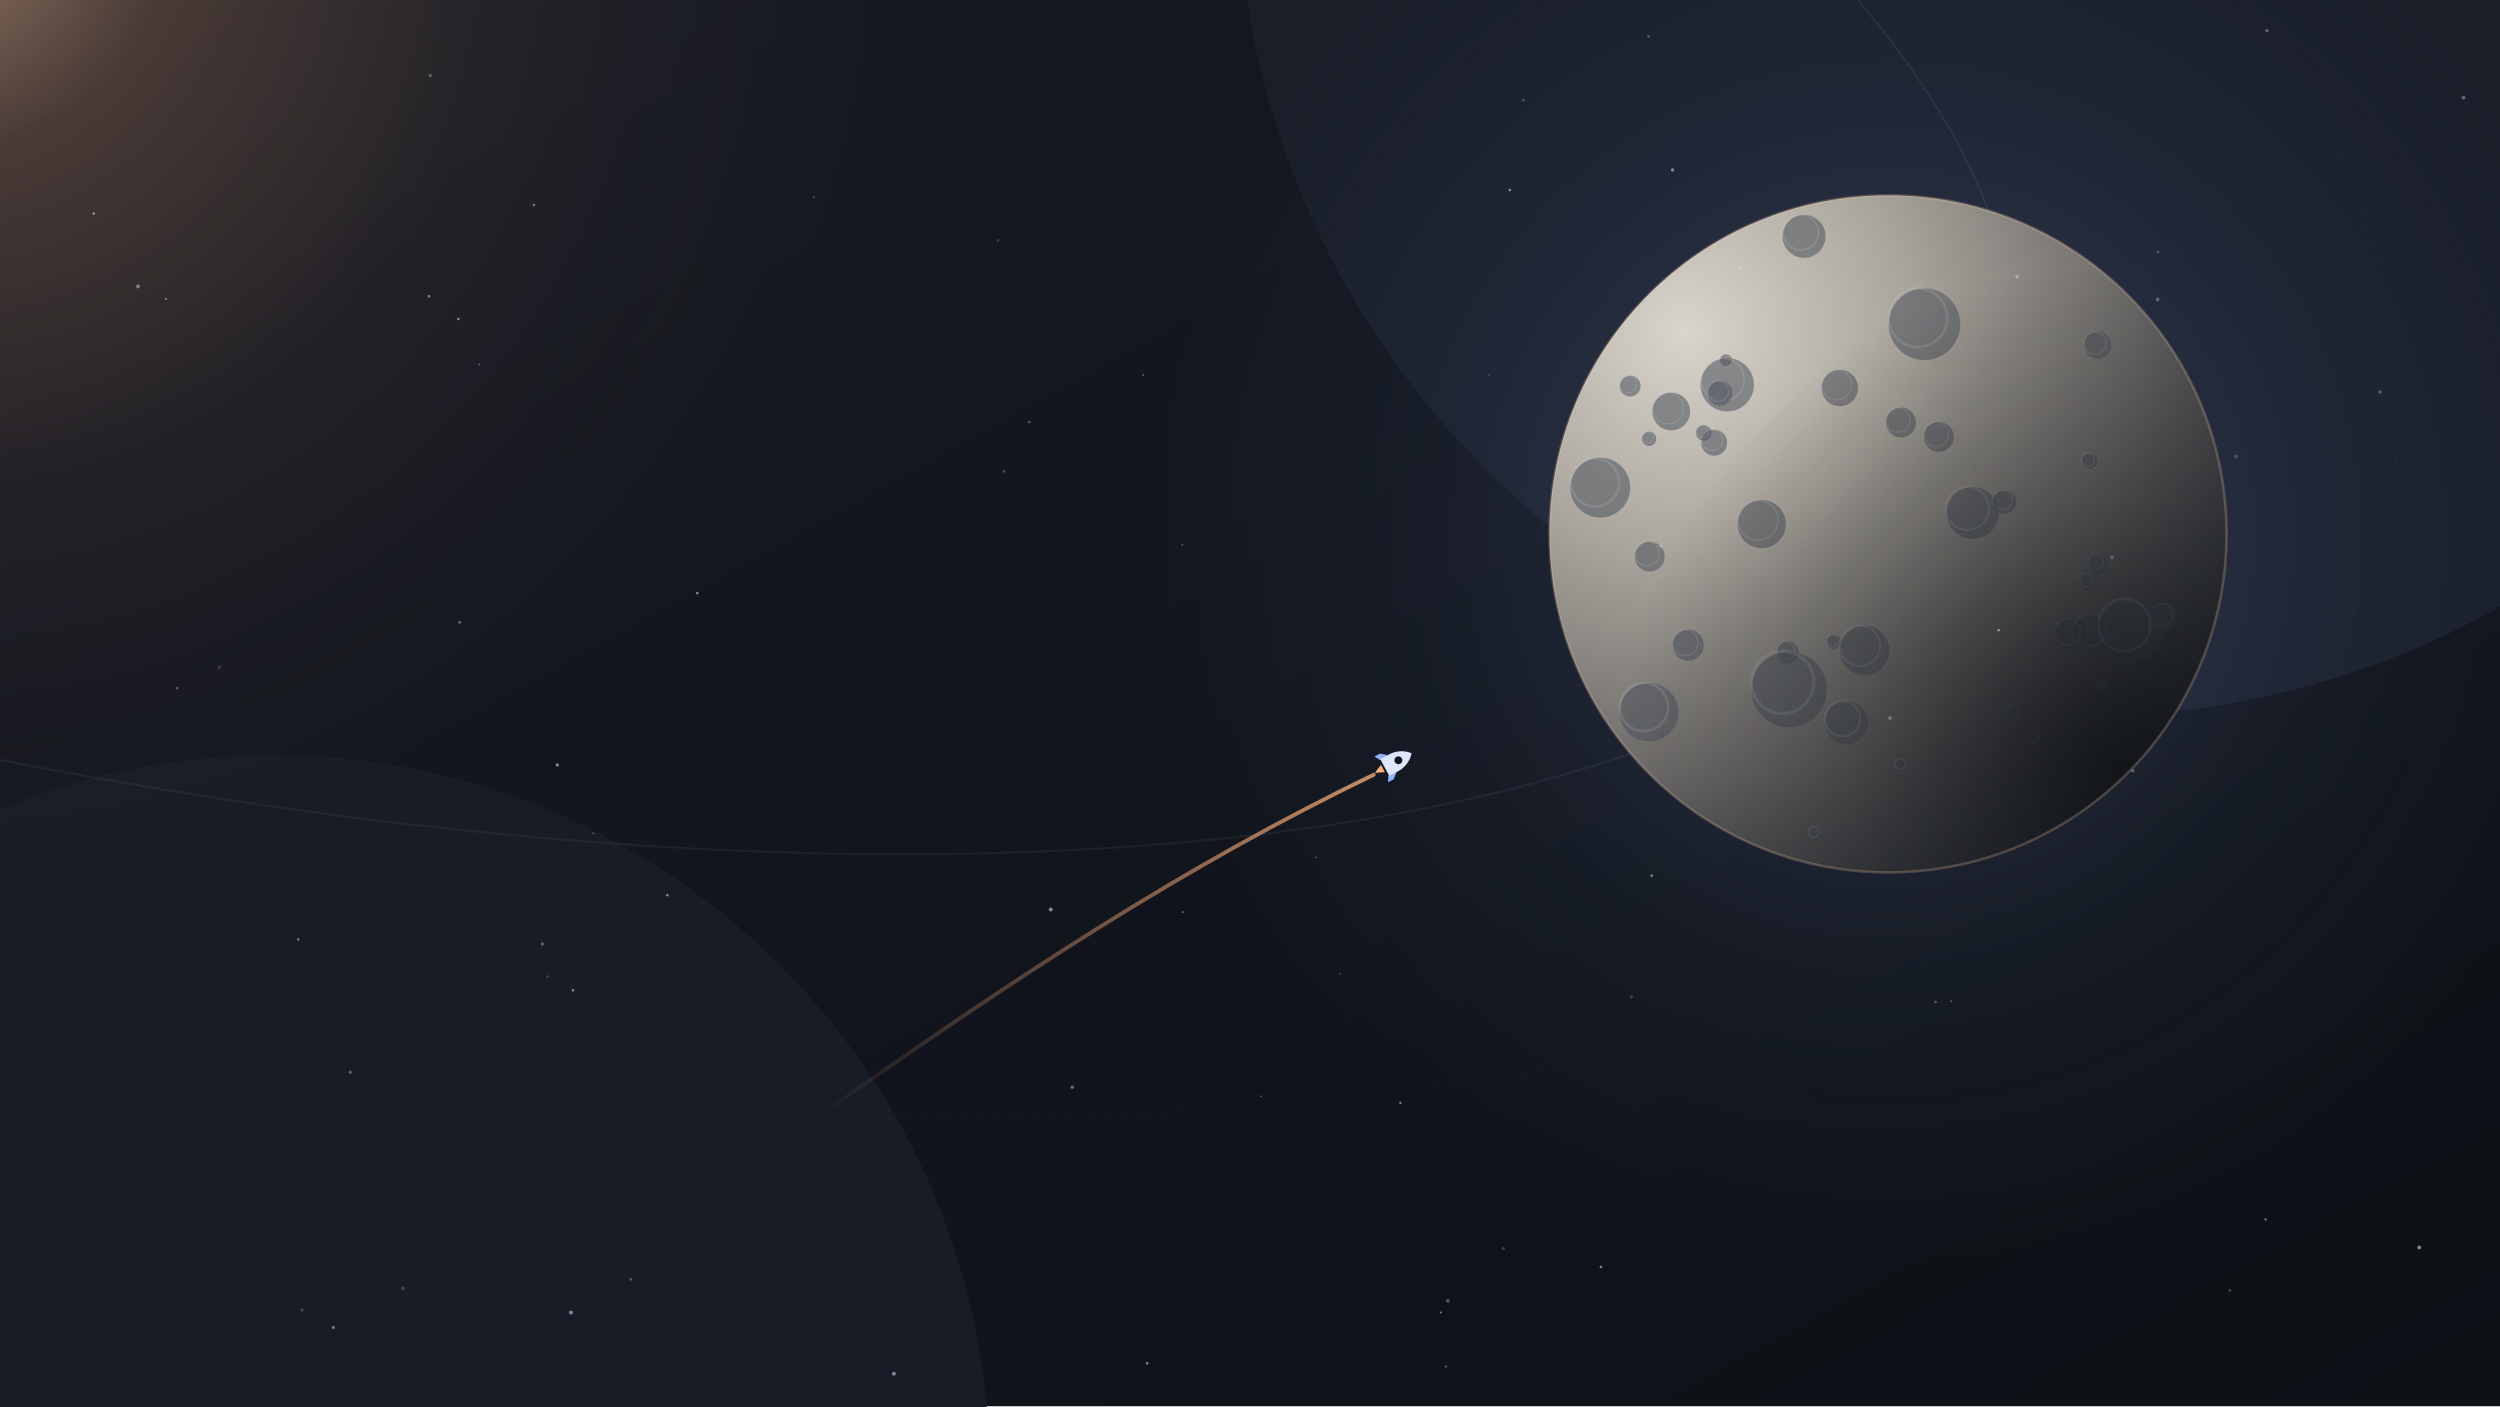
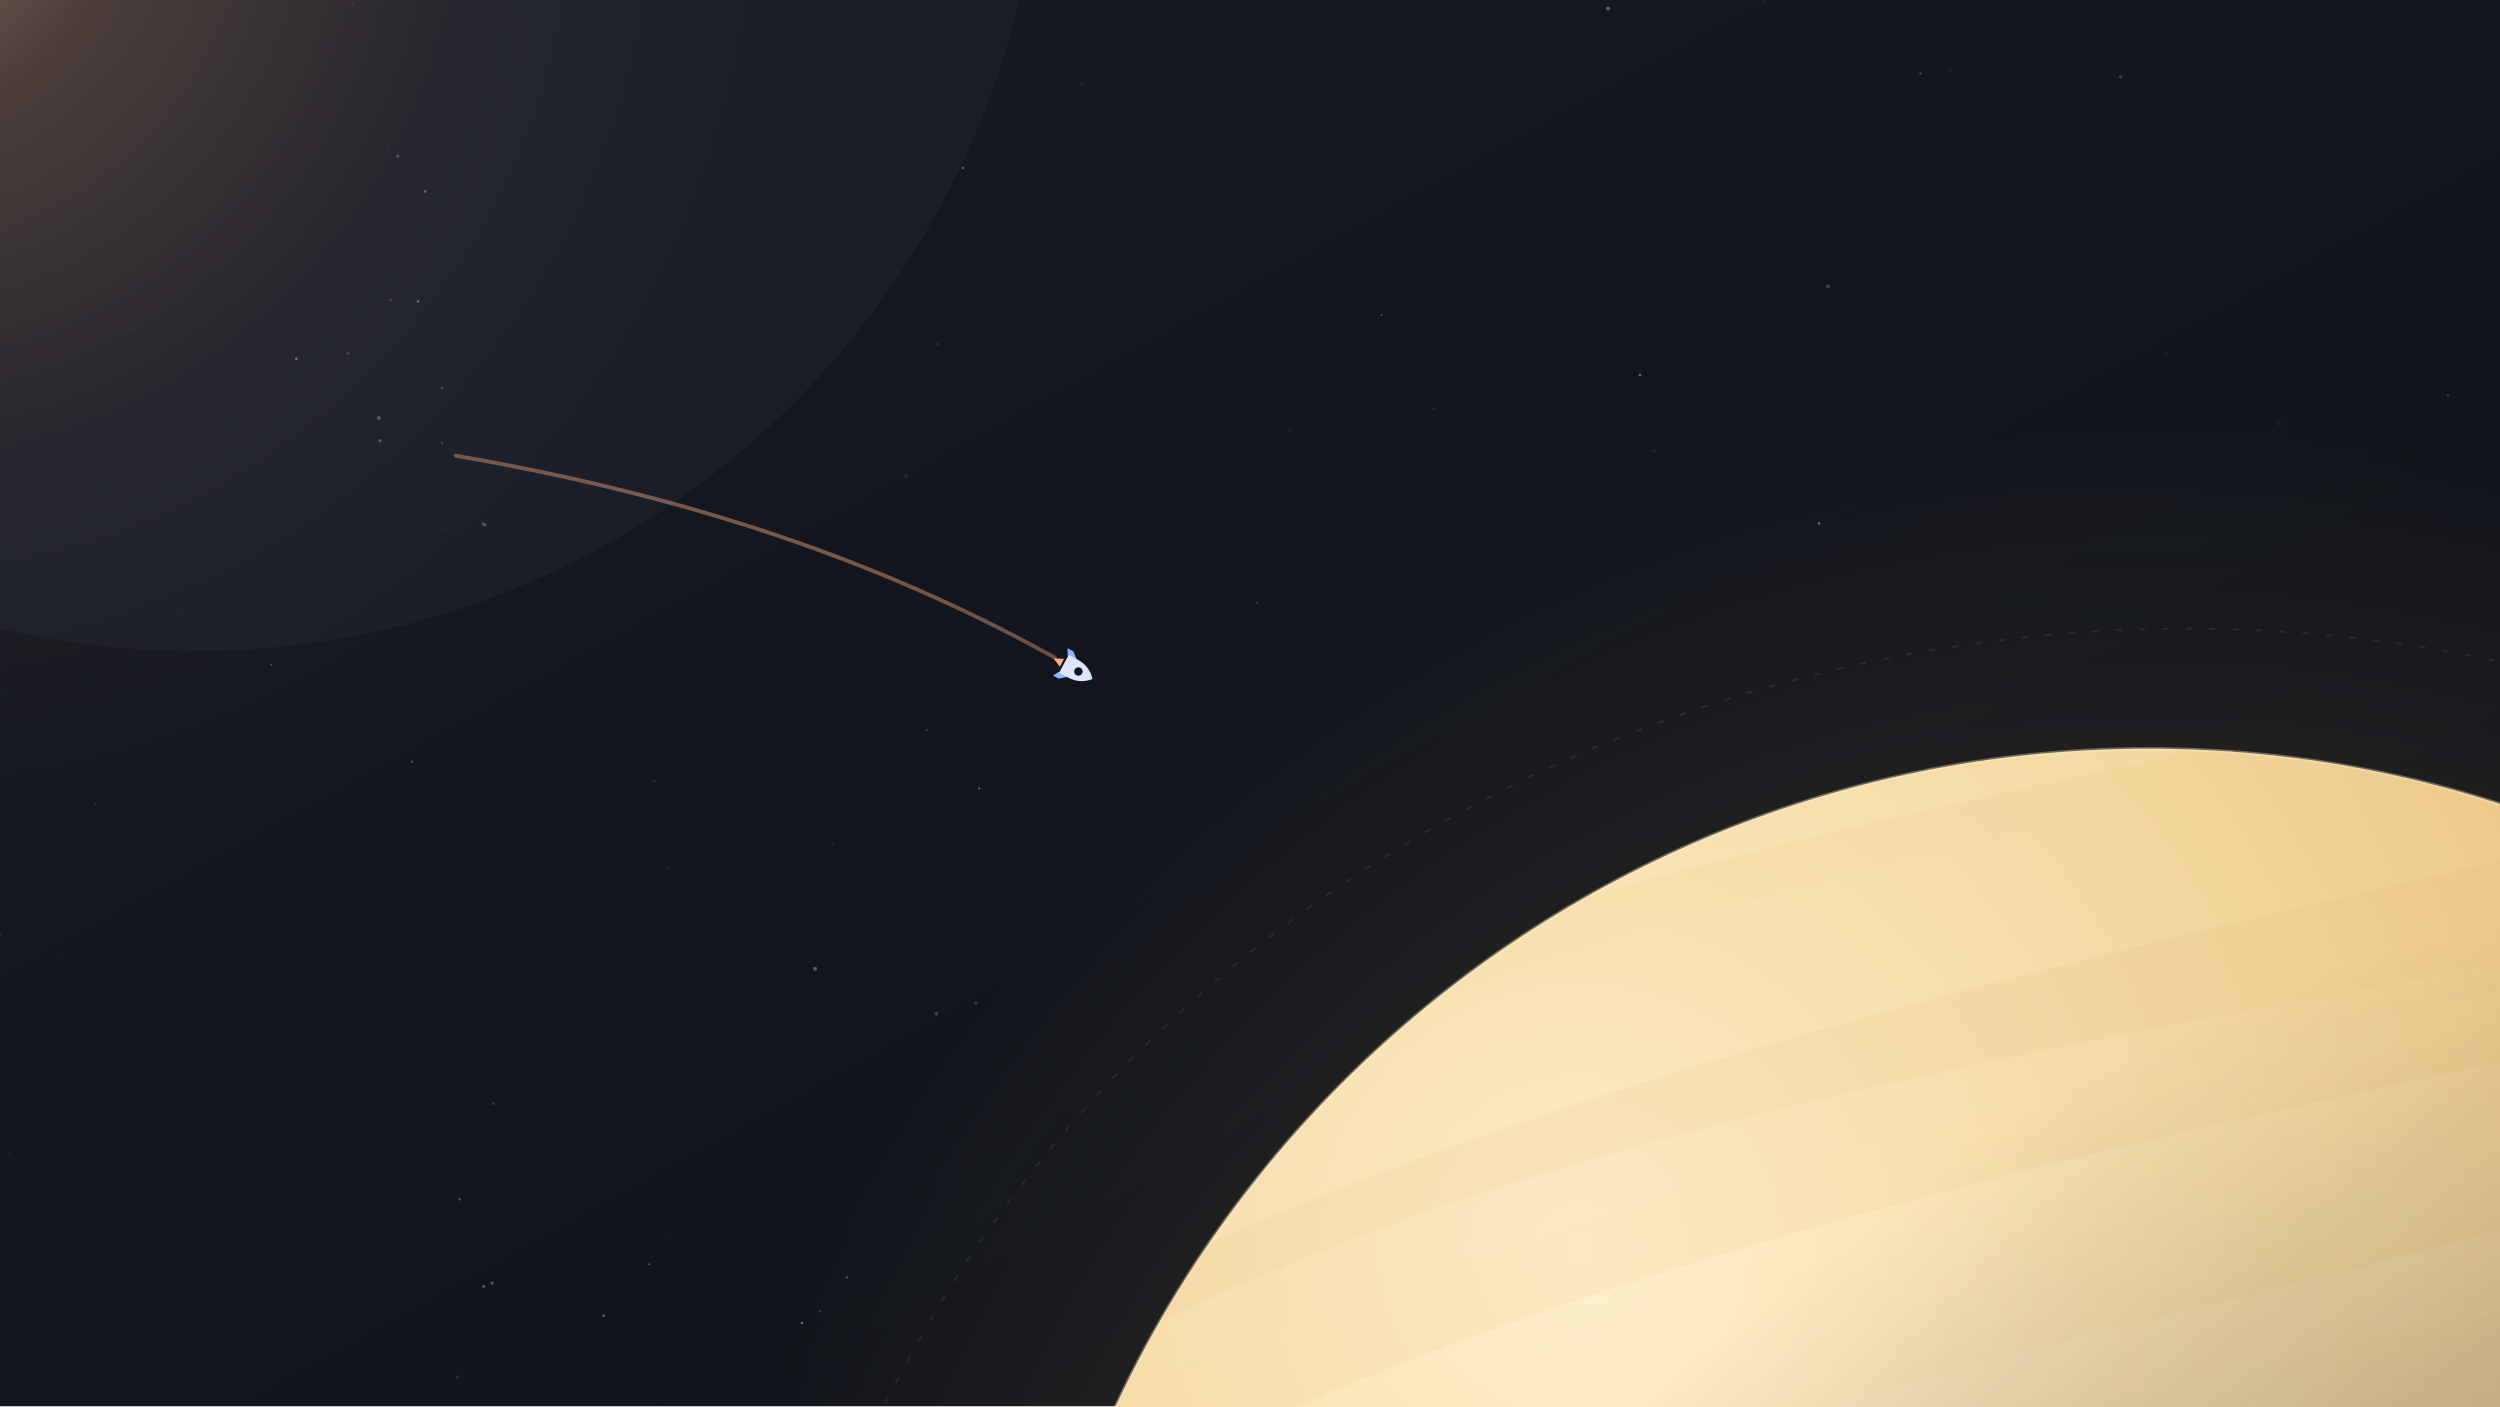
<svg xmlns="http://www.w3.org/2000/svg" width="3840" height="2160" viewBox="0 0 3840 2160">
  <defs>
    <linearGradient id="base" x1="0" y1="0" x2="1" y2="1">
      <stop offset="0" stop-color="#161a24" />
      <stop offset="1" stop-color="#0d1015" />
    </linearGradient>
    <radialGradient id="sun" cx="0.5" cy="0.5" r="0.5">
-       <stop offset="0" stop-color="#ffd2a8" stop-opacity="0.55" />
+       <stop offset="0" stop-color="#ffe0b0" stop-opacity="0.5" />
      <stop offset="0.25" stop-color="#ffb07a" stop-opacity="0.22" />
      <stop offset="0.6" stop-color="#ffb07a" stop-opacity="0.06" />
      <stop offset="1" stop-color="#ffb07a" stop-opacity="0" />
    </radialGradient>
-     <radialGradient id="glow" cx="0.5" cy="0.5" r="0.5">
-       <stop offset="0" stop-color="#8fb3ff" stop-opacity="0.22" />
-       <stop offset="0.6" stop-color="#8fb3ff" stop-opacity="0.05" />
-       <stop offset="1" stop-color="#8fb3ff" stop-opacity="0" />
+     <radialGradient id="haze" cx="0.5" cy="0.5" r="0.5">
+       <stop offset="0.55" stop-color="#ffcf8a" stop-opacity="0.2" />
+       <stop offset="0.75" stop-color="#ffcf8a" stop-opacity="0.070" />
+       <stop offset="1" stop-color="#ffcf8a" stop-opacity="0" />
    </radialGradient>
-     <radialGradient id="mercury" cx="0.2" cy="0.2" r="0.95">
-       <stop offset="0" stop-color="#d9d4cc" />
-       <stop offset="0.35" stop-color="#a9a49c" />
-       <stop offset="0.7" stop-color="#6c6a68" />
-       <stop offset="1" stop-color="rgb(42,45,51)" />
+     <radialGradient id="venus" cx="0.25" cy="0.22" r="0.95">
+       <stop offset="0" stop-color="#fff1cf" />
+       <stop offset="0.35" stop-color="#f4d9a0" />
+       <stop offset="0.7" stop-color="#e2b46e" />
+       <stop offset="1" stop-color="#b9844a" />
    </radialGradient>
-     <radialGradient id="night" cx="0.85" cy="0.85" r="0.75">
+     <radialGradient id="night" cx="0.85" cy="0.85" r="0.8">
      <stop offset="0" stop-color="rgb(13,16,21)" stop-opacity="0.85" />
      <stop offset="0.55" stop-color="rgb(13,16,21)" stop-opacity="0.35" />
      <stop offset="1" stop-color="rgb(13,16,21)" stop-opacity="0" />
    </radialGradient>
-     <clipPath id="disc">
-       <circle cx="2900" cy="820" r="520" />
-     </clipPath>
    <linearGradient id="trail" x1="0" y1="1" x2="1" y2="0">
      <stop offset="0" stop-color="#ffb07a" stop-opacity="0" />
      <stop offset="1" stop-color="#ffb07a" stop-opacity="0.75" />
    </linearGradient>
+     <clipPath id="disc">
+       <circle cx="3300" cy="2900" r="1750" />
+     </clipPath>
  </defs>
  <rect width="3840" height="2160" fill="url(#base)" />
-   <circle cx="420" cy="2260" r="1100" fill="#171c26" />
-   <circle cx="3200" cy="-200" r="1300" fill="#191e29" />
-   <circle cx="-120" cy="-140" r="1500" fill="url(#sun)" />
-   <circle cx="2900" cy="820" r="1150" fill="url(#glow)" />
-   <ellipse cx="-120" cy="-140" rx="3300" ry="1250" transform="rotate(14 -120 -140)" fill="none" stroke="#dce6ff" stroke-opacity="0.06" stroke-width="3" />
-   <ellipse cx="-120" cy="-140" rx="3900" ry="1650" transform="rotate(14 -120 -140)" fill="none" stroke="#dce6ff" stroke-opacity="0.035" stroke-width="2" stroke-dasharray="6 22" />
-   <circle cx="2900" cy="820" r="520" fill="url(#mercury)" />
+   <circle cx="300" cy="-300" r="1300" fill="#191e29" />
+   <circle cx="-200" cy="-200" r="1500" fill="url(#sun)" />
+   <circle cx="3300" cy="2900" r="2240" fill="url(#haze)" />
+   <circle cx="3300" cy="2900" r="1750" fill="url(#venus)" />
  <g clip-path="url(#disc)">
-     <circle cx="2817" cy="986" r="11" fill="rgb(77,82,92)" fill-opacity="0.55" />
-     <circle cx="2815" cy="984" r="9" fill="none" stroke="#c7ccd6" stroke-opacity="0.18" stroke-width="2" />
-     <circle cx="3215" cy="974" r="31" fill="rgb(77,82,92)" fill-opacity="0.55" />
-     <circle cx="3209" cy="968" r="25" fill="none" stroke="#c7ccd6" stroke-opacity="0.18" stroke-width="2" />
-     <circle cx="2504" cy="593" r="16" fill="rgb(77,82,92)" fill-opacity="0.55" />
-     <circle cx="2501" cy="590" r="13" fill="none" stroke="#c7ccd6" stroke-opacity="0.18" stroke-width="2" />
-     <circle cx="3206" cy="894" r="13" fill="rgb(77,82,92)" fill-opacity="0.55" />
-     <circle cx="3204" cy="891" r="10" fill="none" stroke="#c7ccd6" stroke-opacity="0.18" stroke-width="2" />
-     <circle cx="2921" cy="1175" r="9" fill="rgb(77,82,92)" fill-opacity="0.55" />
-     <circle cx="2919" cy="1173" r="8" fill="none" stroke="#c7ccd6" stroke-opacity="0.18" stroke-width="2" />
-     <circle cx="2978" cy="671" r="23" fill="rgb(77,82,92)" fill-opacity="0.55" />
-     <circle cx="2974" cy="667" r="19" fill="none" stroke="#c7ccd6" stroke-opacity="0.18" stroke-width="2" />
-     <circle cx="2651" cy="553" r="9" fill="rgb(77,82,92)" fill-opacity="0.55" />
-     <circle cx="2649" cy="551" r="7" fill="none" stroke="#c7ccd6" stroke-opacity="0.18" stroke-width="2" />
-     <circle cx="2633" cy="680" r="20" fill="rgb(77,82,92)" fill-opacity="0.55" />
-     <circle cx="2630" cy="676" r="16" fill="none" stroke="#c7ccd6" stroke-opacity="0.18" stroke-width="2" />
-     <circle cx="3324" cy="948" r="21" fill="rgb(77,82,92)" fill-opacity="0.55" />
-     <circle cx="3321" cy="944" r="17" fill="none" stroke="#c7ccd6" stroke-opacity="0.18" stroke-width="2" />
-     <circle cx="2593" cy="991" r="24" fill="rgb(77,82,92)" fill-opacity="0.55" />
-     <circle cx="2588" cy="987" r="20" fill="none" stroke="#c7ccd6" stroke-opacity="0.18" stroke-width="2" />
-     <circle cx="2533" cy="674" r="11" fill="rgb(77,82,92)" fill-opacity="0.55" />
-     <circle cx="2531" cy="672" r="9" fill="none" stroke="#c7ccd6" stroke-opacity="0.18" stroke-width="2" />
-     <circle cx="2567" cy="632" r="29" fill="rgb(77,82,92)" fill-opacity="0.55" />
-     <circle cx="2562" cy="627" r="24" fill="none" stroke="#c7ccd6" stroke-opacity="0.18" stroke-width="2" />
-     <circle cx="3230" cy="1052" r="9" fill="rgb(77,82,92)" fill-opacity="0.55" />
-     <circle cx="3229" cy="1050" r="7" fill="none" stroke="#c7ccd6" stroke-opacity="0.18" stroke-width="2" />
-     <circle cx="2653" cy="591" r="41" fill="rgb(77,82,92)" fill-opacity="0.55" />
-     <circle cx="2646" cy="583" r="33" fill="none" stroke="#c7ccd6" stroke-opacity="0.18" stroke-width="3" />
-     <circle cx="2956" cy="498" r="55" fill="rgb(77,82,92)" fill-opacity="0.55" />
-     <circle cx="2946" cy="488" r="45" fill="none" stroke="#c7ccd6" stroke-opacity="0.18" stroke-width="4" />
-     <circle cx="2746" cy="1002" r="17" fill="rgb(77,82,92)" fill-opacity="0.55" />
-     <circle cx="2743" cy="999" r="14" fill="none" stroke="#c7ccd6" stroke-opacity="0.18" stroke-width="2" />
-     <circle cx="2826" cy="596" r="28" fill="rgb(77,82,92)" fill-opacity="0.55" />
-     <circle cx="2821" cy="591" r="23" fill="none" stroke="#c7ccd6" stroke-opacity="0.18" stroke-width="2" />
-     <circle cx="2458" cy="749" r="46" fill="rgb(77,82,92)" fill-opacity="0.55" />
-     <circle cx="2450" cy="741" r="37" fill="none" stroke="#c7ccd6" stroke-opacity="0.18" stroke-width="4" />
-     <circle cx="2788" cy="1280" r="10" fill="rgb(77,82,92)" fill-opacity="0.55" />
-     <circle cx="2786" cy="1278" r="8" fill="none" stroke="#c7ccd6" stroke-opacity="0.18" stroke-width="2" />
-     <circle cx="2706" cy="805" r="37" fill="rgb(77,82,92)" fill-opacity="0.55" />
-     <circle cx="2700" cy="799" r="31" fill="none" stroke="#c7ccd6" stroke-opacity="0.18" stroke-width="3" />
-     <circle cx="3093" cy="1093" r="9" fill="rgb(77,82,92)" fill-opacity="0.55" />
-     <circle cx="3092" cy="1091" r="8" fill="none" stroke="#c7ccd6" stroke-opacity="0.18" stroke-width="2" />
-     <circle cx="3030" cy="788" r="40" fill="rgb(77,82,92)" fill-opacity="0.55" />
-     <circle cx="3022" cy="781" r="33" fill="none" stroke="#c7ccd6" stroke-opacity="0.18" stroke-width="3" />
-     <circle cx="2748" cy="1059" r="58" fill="rgb(77,82,92)" fill-opacity="0.55" />
-     <circle cx="2738" cy="1048" r="48" fill="none" stroke="#c7ccd6" stroke-opacity="0.18" stroke-width="5" />
-     <circle cx="2617" cy="665" r="12" fill="rgb(77,82,92)" fill-opacity="0.55" />
-     <circle cx="2615" cy="662" r="10" fill="none" stroke="#c7ccd6" stroke-opacity="0.18" stroke-width="2" />
-     <circle cx="3210" cy="708" r="12" fill="rgb(77,82,92)" fill-opacity="0.55" />
-     <circle cx="3207" cy="706" r="10" fill="none" stroke="#c7ccd6" stroke-opacity="0.18" stroke-width="2" />
-     <circle cx="3272" cy="969" r="49" fill="rgb(77,82,92)" fill-opacity="0.55" />
-     <circle cx="3263" cy="960" r="40" fill="none" stroke="#c7ccd6" stroke-opacity="0.18" stroke-width="4" />
-     <circle cx="2836" cy="1110" r="33" fill="rgb(77,82,92)" fill-opacity="0.55" />
-     <circle cx="2830" cy="1104" r="27" fill="none" stroke="#c7ccd6" stroke-opacity="0.18" stroke-width="3" />
-     <circle cx="3222" cy="866" r="15" fill="rgb(77,82,92)" fill-opacity="0.55" />
-     <circle cx="3219" cy="863" r="12" fill="none" stroke="#c7ccd6" stroke-opacity="0.18" stroke-width="2" />
-     <circle cx="2642" cy="604" r="19" fill="rgb(77,82,92)" fill-opacity="0.55" />
-     <circle cx="2639" cy="601" r="16" fill="none" stroke="#c7ccd6" stroke-opacity="0.18" stroke-width="2" />
-     <circle cx="2920" cy="649" r="23" fill="rgb(77,82,92)" fill-opacity="0.55" />
-     <circle cx="2915" cy="645" r="19" fill="none" stroke="#c7ccd6" stroke-opacity="0.18" stroke-width="2" />
-     <circle cx="2533" cy="1094" r="45" fill="rgb(77,82,92)" fill-opacity="0.55" />
-     <circle cx="2525" cy="1086" r="37" fill="none" stroke="#c7ccd6" stroke-opacity="0.18" stroke-width="4" />
-     <circle cx="3180" cy="975" r="25" fill="rgb(77,82,92)" fill-opacity="0.55" />
-     <circle cx="3176" cy="971" r="20" fill="none" stroke="#c7ccd6" stroke-opacity="0.18" stroke-width="2" />
-     <circle cx="3222" cy="530" r="21" fill="rgb(77,82,92)" fill-opacity="0.55" />
-     <circle cx="3218" cy="527" r="17" fill="none" stroke="#c7ccd6" stroke-opacity="0.18" stroke-width="2" />
-     <circle cx="2771" cy="363" r="33" fill="rgb(77,82,92)" fill-opacity="0.55" />
-     <circle cx="2766" cy="357" r="27" fill="none" stroke="#c7ccd6" stroke-opacity="0.18" stroke-width="3" />
-     <circle cx="3079" cy="771" r="18" fill="rgb(77,82,92)" fill-opacity="0.55" />
-     <circle cx="3076" cy="768" r="15" fill="none" stroke="#c7ccd6" stroke-opacity="0.18" stroke-width="2" />
-     <circle cx="3126" cy="1136" r="9" fill="rgb(77,82,92)" fill-opacity="0.55" />
-     <circle cx="3124" cy="1134" r="7" fill="none" stroke="#c7ccd6" stroke-opacity="0.18" stroke-width="2" />
-     <circle cx="2534" cy="855" r="23" fill="rgb(77,82,92)" fill-opacity="0.55" />
-     <circle cx="2530" cy="850" r="19" fill="none" stroke="#c7ccd6" stroke-opacity="0.18" stroke-width="2" />
-     <circle cx="2864" cy="999" r="38" fill="rgb(77,82,92)" fill-opacity="0.55" />
-     <circle cx="2857" cy="992" r="31" fill="none" stroke="#c7ccd6" stroke-opacity="0.18" stroke-width="3" />
-     <circle cx="2900" cy="820" r="520" fill="url(#night)" />
+     <g transform="translate(0.0 0) rotate(-18 3300 2900)">
+       <path d="M1375 1062 C 2425 542, 3825 775, 5225 1016 L5225 1569 C 3825 1282, 2425 1048, 1375 1569 Z" fill="#f4d9a0" fill-opacity="0.15" />
+       <path d="M1375 1446 C 2425 920, 3825 1333, 5225 1363 L5225 1830 C 3825 1717, 2425 1303, 1375 1830 Z" fill="#e2b46e" fill-opacity="0.10" />
+       <path d="M1375 1693 C 2425 1319, 3825 1536, 5225 1650 L5225 1977 C 3825 1820, 2425 1603, 1375 1977 Z" fill="#e2b46e" fill-opacity="0.11" />
+       <path d="M1375 1858 C 2425 1435, 3825 1821, 5225 1780 L5225 2311 C 3825 2275, 2425 1889, 1375 2311 Z" fill="#f4d9a0" fill-opacity="0.07" />
+       <path d="M1375 2176 C 2425 1829, 3825 2204, 5225 2101 L5225 2645 C 3825 2673, 2425 2298, 1375 2645 Z" fill="#fff1cf" fill-opacity="0.14" />
+       <path d="M1375 2542 C 2425 2251, 3825 2674, 5225 2457 L5225 2974 C 3825 3106, 2425 2683, 1375 2974 Z" fill="#e2b46e" fill-opacity="0.10" />
+       <path d="M1375 2835 C 2425 2635, 3825 3006, 5225 2761 L5225 3255 C 3825 3426, 2425 3056, 1375 3255 Z" fill="#e2b46e" fill-opacity="0.16" />
+       <path d="M1375 3186 C 2425 3081, 3825 3416, 5225 3119 L5225 3509 C 3825 3740, 2425 3405, 1375 3509 Z" fill="#f4d9a0" fill-opacity="0.12" />
+       <path d="M1375 3436 C 2425 3355, 3825 3754, 5225 3357 L5225 3761 C 3825 4078, 2425 3680, 1375 3761 Z" fill="#fff1cf" fill-opacity="0.12" />
+       <path d="M1375 3674 C 2425 3734, 3825 3955, 5225 3630 L5225 4097 C 3825 4378, 2425 4157, 1375 4097 Z" fill="#fff1cf" fill-opacity="0.08" />
+       <path d="M1375 3947 C 2425 4021, 3825 4334, 5225 3885 L5225 4368 C 3825 4755, 2425 4441, 1375 4368 Z" fill="#e2b46e" fill-opacity="0.10" />
+       <path d="M1375 4221 C 2425 4370, 3825 4653, 5225 4164 L5225 4576 C 3825 5007, 2425 4725, 1375 4576 Z" fill="#f4d9a0" fill-opacity="0.12" />
+       <path d="M1375 4429 C 2425 4592, 3825 4940, 5225 4360 L5225 4901 C 3825 5412, 2425 5064, 1375 4901 Z" fill="#e2b46e" fill-opacity="0.14" />
+       <path d="M1375 2288 Q 3125 2812 5225 2865 L5225 3110 Q 3125 3040 1375 3600 Z" fill="#b9844a" fill-opacity="0.10" />
+     </g>
+     <circle cx="3300" cy="2900" r="1750" fill="url(#night)" />
  </g>
-   <circle cx="2900" cy="820" r="520" fill="none" stroke="#ffd2a8" stroke-opacity="0.22" stroke-width="4" />
-   <path d="M1250 1720 C 1560 1500, 1820 1330, 2110 1190" fill="none" stroke="url(#trail)" stroke-width="6" stroke-linecap="round" />
-   <g transform="translate(2140 1172) rotate(62) scale(3.2) translate(-12 -12)">
+   <circle cx="3300" cy="2900" r="1750" fill="none" stroke="#fff1cf" stroke-opacity="0.35" stroke-width="5" />
+   <ellipse cx="3300" cy="2900" rx="2130" ry="1930" transform="rotate(-8 3300 2900)" fill="none" stroke="#dce6ff" stroke-opacity="0.078" stroke-width="3" stroke-dasharray="10 26" />
+   <path d="M700 700 C 1050 760, 1350 860, 1620 1010" fill="none" stroke="url(#trail)" stroke-width="6" stroke-linecap="round" />
+   <g transform="translate(1648.0 1027.0) rotate(118) scale(3.4) translate(-12 -12)">
    <path d="M7.5 12.5L5 15.5v3l2.8-1.6z" fill="#8fb3ff" />
    <path d="M16.5 12.5L19 15.5v3l-2.8-1.6z" fill="#8fb3ff" />
    <path d="M12 2c3 2.5 4.6 6 4.6 10v4.6H7.4V12C7.4 8 9 4.5 12 2z" fill="#dce6ff" />
    <circle cx="12" cy="9.2" r="1.9" fill="#12151b" />
-     <path d="M10 17.6h4l-2 4.4z" fill="#ffb07a" />
+     <path d="M10 17.6h4l-2 4.40z" fill="#ffb07a" />
  </g>
  <g fill="#dce6ff">
-     <circle cx="2537" cy="1345" r="2" fill-opacity="0.55" />
-     <circle cx="2569" cy="261" r="2.5" fill-opacity="0.55" />
-     <circle cx="1647" cy="1670" r="2.5" fill-opacity="0.45" />
-     <circle cx="464" cy="2012" r="2.5" fill-opacity="0.2" />
-     <circle cx="820" cy="315" r="2" fill-opacity="0.45" />
-     <circle cx="704" cy="490" r="2" fill-opacity="0.55" />
-     <circle cx="255" cy="459" r="1.5" fill-opacity="0.55" />
-     <circle cx="659" cy="455" r="2" fill-opacity="0.55" />
-     <circle cx="144" cy="328" r="2" fill-opacity="0.55" />
-     <circle cx="1581" cy="648" r="2" fill-opacity="0.35" />
-     <circle cx="2506" cy="1531" r="2.5" fill-opacity="0.2" />
-     <circle cx="512" cy="2039" r="2.5" fill-opacity="0.45" />
-     <circle cx="2021" cy="1317" r="1.5" fill-opacity="0.3" />
-     <circle cx="458" cy="1443" r="2" fill-opacity="0.45" />
-     <circle cx="3434" cy="701" r="3" fill-opacity="0.2" />
-     <circle cx="880" cy="1521" r="2" fill-opacity="0.55" />
-     <circle cx="3784" cy="150" r="3" fill-opacity="0.35" />
-     <circle cx="2673" cy="412" r="2" fill-opacity="0.55" />
-     <circle cx="1542" cy="724" r="2" fill-opacity="0.3" />
-     <circle cx="2221" cy="2099" r="2" fill-opacity="0.3" />
-     <circle cx="2551" cy="839" r="2" fill-opacity="0.45" />
-     <circle cx="3070" cy="968" r="2" fill-opacity="0.55" />
-     <circle cx="2058" cy="1496" r="1.5" fill-opacity="0.2" />
-     <circle cx="3276" cy="1184" r="2.5" fill-opacity="0.35" />
-     <circle cx="833" cy="1450" r="2.5" fill-opacity="0.35" />
-     <circle cx="1533" cy="369" r="2" fill-opacity="0.2" />
-     <circle cx="969" cy="1965" r="2" fill-opacity="0.35" />
-     <circle cx="877" cy="2016" r="3" fill-opacity="0.55" />
-     <circle cx="3482" cy="47" r="2.5" fill-opacity="0.35" />
-     <circle cx="3315" cy="387" r="1.5" fill-opacity="0.45" />
-     <circle cx="3244" cy="856" r="2.5" fill-opacity="0.3" />
-     <circle cx="1817" cy="1401" r="1.5" fill-opacity="0.45" />
-     <circle cx="1937" cy="1684" r="1.5" fill-opacity="0.3" />
-     <circle cx="736" cy="560" r="1.5" fill-opacity="0.3" />
-     <circle cx="2459" cy="1946" r="2" fill-opacity="0.55" />
-     <circle cx="3425" cy="1982" r="2" fill-opacity="0.3" />
-     <circle cx="2287" cy="576" r="1.5" fill-opacity="0.2" />
-     <circle cx="3314" cy="460" r="3" fill-opacity="0.3" />
-     <circle cx="1816" cy="837" r="2" fill-opacity="0.2" />
-     <circle cx="1071" cy="911" r="2" fill-opacity="0.55" />
-     <circle cx="1025" cy="1375" r="2" fill-opacity="0.55" />
-     <circle cx="1756" cy="576" r="1.5" fill-opacity="0.35" />
-     <circle cx="3716" cy="1916" r="3" fill-opacity="0.55" />
-     <circle cx="1762" cy="2094" r="2" fill-opacity="0.55" />
-     <circle cx="661" cy="116" r="2.5" fill-opacity="0.3" />
-     <circle cx="2532" cy="56" r="2" fill-opacity="0.3" />
-     <circle cx="619" cy="1979" r="3" fill-opacity="0.2" />
-     <circle cx="2319" cy="292" r="2" fill-opacity="0.55" />
-     <circle cx="2213" cy="2016" r="1.5" fill-opacity="0.55" />
-     <circle cx="272" cy="1057" r="2" fill-opacity="0.35" />
-     <circle cx="212" cy="440" r="3" fill-opacity="0.45" />
-     <circle cx="2340" cy="154" r="1.5" fill-opacity="0.45" />
-     <circle cx="1373" cy="2110" r="3" fill-opacity="0.55" />
-     <circle cx="856" cy="1175" r="2.5" fill-opacity="0.55" />
-     <circle cx="2224" cy="1998" r="3" fill-opacity="0.3" />
-     <circle cx="2903" cy="1103" r="3" fill-opacity="0.3" />
-     <circle cx="3480" cy="1873" r="2" fill-opacity="0.45" />
-     <circle cx="538" cy="1647" r="2.5" fill-opacity="0.35" />
-     <circle cx="337" cy="1025" r="2.5" fill-opacity="0.2" />
-     <circle cx="911" cy="1280" r="1.5" fill-opacity="0.3" />
-     <circle cx="2973" cy="1539" r="2" fill-opacity="0.35" />
-     <circle cx="3656" cy="602" r="2.5" fill-opacity="0.3" />
-     <circle cx="3098" cy="425" r="2.5" fill-opacity="0.45" />
-     <circle cx="706" cy="956" r="2" fill-opacity="0.45" />
-     <circle cx="2151" cy="1694" r="2" fill-opacity="0.45" />
-     <circle cx="841" cy="1500" r="2" fill-opacity="0.2" />
-     <circle cx="2997" cy="1538" r="1.5" fill-opacity="0.35" />
-     <circle cx="2309" cy="1918" r="2.5" fill-opacity="0.2" />
-     <circle cx="1614" cy="1397" r="3" fill-opacity="0.55" />
-     <circle cx="1250" cy="303" r="1.5" fill-opacity="0.3" />
+     <circle cx="3257" cy="118" r="2.5" fill-opacity="0.208" />
+     <circle cx="642" cy="463" r="2" fill-opacity="0.385" />
+     <circle cx="417" cy="1021" r="1.5" fill-opacity="0.298" />
+     <circle cx="653" cy="294" r="2" fill-opacity="0.387" />
+     <circle cx="541" cy="7" r="1.5" fill-opacity="0.132" />
+     <circle cx="679" cy="681" r="2" fill-opacity="0.154" />
+     <circle cx="744" cy="806" r="2.5" fill-opacity="0.313" />
+     <circle cx="679" cy="596" r="2" fill-opacity="0.195" />
+     <circle cx="2470" cy="13" r="3" fill-opacity="0.339" />
+     <circle cx="756" cy="1971" r="2.5" fill-opacity="0.3" />
+     <circle cx="93" cy="1464" r="2.5" fill-opacity="0.023" />
+     <circle cx="1499" cy="1541" r="3" fill-opacity="0.136" />
+     <circle cx="741" cy="804" r="1.5" fill-opacity="0.277" />
+     <circle cx="1027" cy="1895" r="1.5" fill-opacity="0.06" />
+     <circle cx="1504" cy="1211" r="1.5" fill-opacity="0.443" />
+     <circle cx="3760" cy="607" r="2" fill-opacity="0.148" />
+     <circle cx="1279" cy="1297" r="2" fill-opacity="0.068" />
+     <circle cx="1981" cy="661" r="1.5" fill-opacity="0.091" />
+     <circle cx="1662" cy="130" r="2" fill-opacity="0.083" />
+     <circle cx="596" cy="228" r="1.5" fill-opacity="0.075" />
+     <circle cx="534" cy="543" r="2.5" fill-opacity="0.146" />
+     <circle cx="611" cy="240" r="2.5" fill-opacity="0.238" />
+     <circle cx="2541" cy="693" r="3" fill-opacity="0.06" />
+     <circle cx="1301" cy="1962" r="2" fill-opacity="0.282" />
+     <circle cx="600" cy="461" r="2.5" fill-opacity="0.125" />
+     <circle cx="737" cy="365" r="2.5" fill-opacity="0.038" />
+     <circle cx="1479" cy="258" r="2" fill-opacity="0.355" />
+     <circle cx="1252" cy="1488" r="3" fill-opacity="0.349" />
+     <circle cx="1392" cy="731" r="3" fill-opacity="0.084" />
+     <circle cx="1026" cy="1334" r="2" fill-opacity="0.063" />
+     <circle cx="1424" cy="1121" r="2" fill-opacity="0.153" />
+     <circle cx="706" cy="1842" r="2" fill-opacity="0.315" />
+     <circle cx="680" cy="813" r="2" fill-opacity="0.059" />
+     <circle cx="703" cy="2115" r="2.5" fill-opacity="0.141" />
+     <circle cx="2950" cy="113" r="2" fill-opacity="0.214" />
+     <circle cx="2662" cy="740" r="2" fill-opacity="0.033" />
+     <circle cx="1931" cy="926" r="2" fill-opacity="0.168" />
+     <circle cx="743" cy="1976" r="2" fill-opacity="0.428" />
+     <circle cx="1438" cy="1557" r="3" fill-opacity="0.196" />
+     <circle cx="2" cy="1435" r="2.5" fill-opacity="0.075" />
+     <circle cx="147" cy="1234" r="1.5" fill-opacity="0.18" />
+     <circle cx="1440" cy="529" r="2.5" fill-opacity="0.09" />
+     <circle cx="582" cy="642" r="3" fill-opacity="0.277" />
+     <circle cx="815" cy="544" r="3" fill-opacity="0.029" />
+     <circle cx="2710" cy="3" r="2.5" fill-opacity="0.074" />
+     <circle cx="2519" cy="576" r="2" fill-opacity="0.409" />
+     <circle cx="927" cy="2021" r="2" fill-opacity="0.386" />
+     <circle cx="3501" cy="651" r="3" fill-opacity="0.055" />
+     <circle cx="1232" cy="2032" r="2" fill-opacity="0.431" />
+     <circle cx="1259" cy="2014" r="2" fill-opacity="0.185" />
+     <circle cx="1005" cy="1200" r="1.5" fill-opacity="0.176" />
+     <circle cx="997" cy="1942" r="1.5" fill-opacity="0.299" />
+     <circle cx="633" cy="1170" r="2" fill-opacity="0.238" />
+     <circle cx="2122" cy="484" r="1.5" fill-opacity="0.297" />
+     <circle cx="2995" cy="109" r="2.5" fill-opacity="0.049" />
+     <circle cx="3328" cy="542" r="1.5" fill-opacity="0.08" />
+     <circle cx="2808" cy="440" r="3" fill-opacity="0.223" />
+     <circle cx="2794" cy="804" r="2" fill-opacity="0.439" />
+     <circle cx="13" cy="1772" r="3" fill-opacity="0.038" />
+     <circle cx="584" cy="677" r="2.5" fill-opacity="0.261" />
+     <circle cx="2203" cy="628" r="2.5" fill-opacity="0.073" />
+     <circle cx="280" cy="942" r="2" fill-opacity="0.033" />
+     <circle cx="104" cy="1364" r="2.5" fill-opacity="0.024" />
+     <circle cx="200" cy="505" r="1.5" fill-opacity="0.058" />
+     <circle cx="455" cy="551" r="2" fill-opacity="0.432" />
+     <circle cx="758" cy="1695" r="2" fill-opacity="0.198" />
  </g>
</svg>
